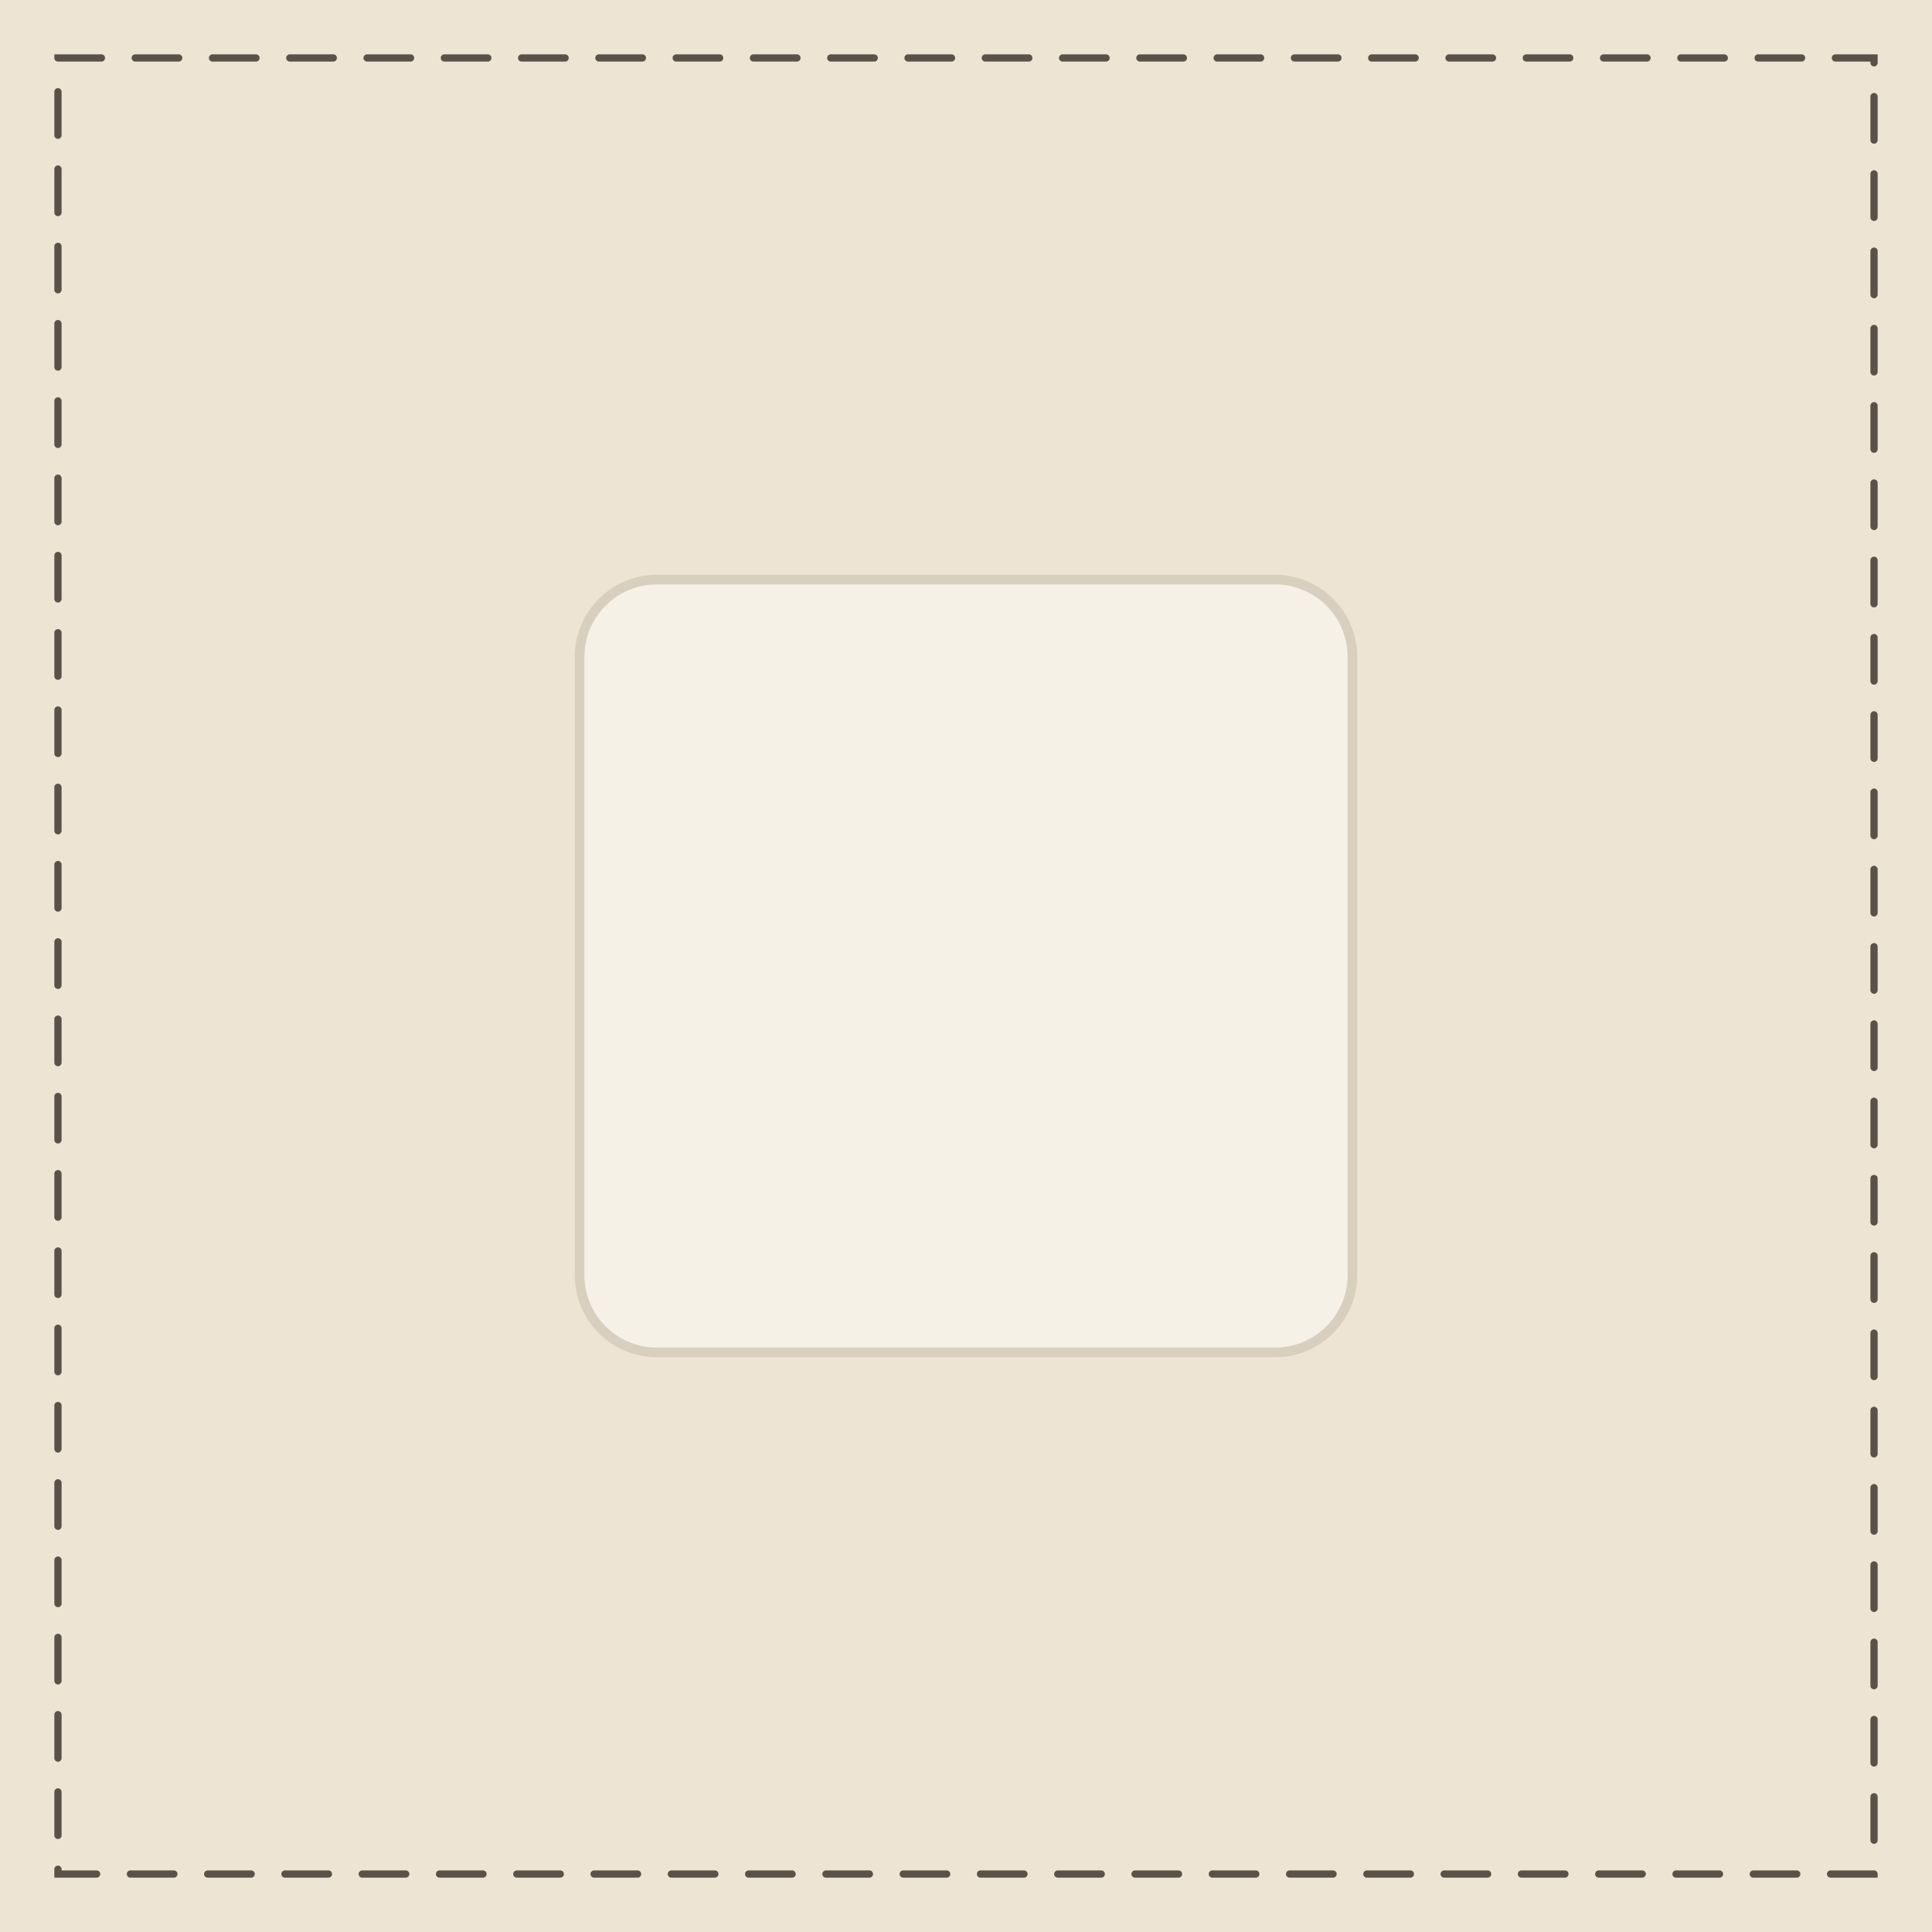
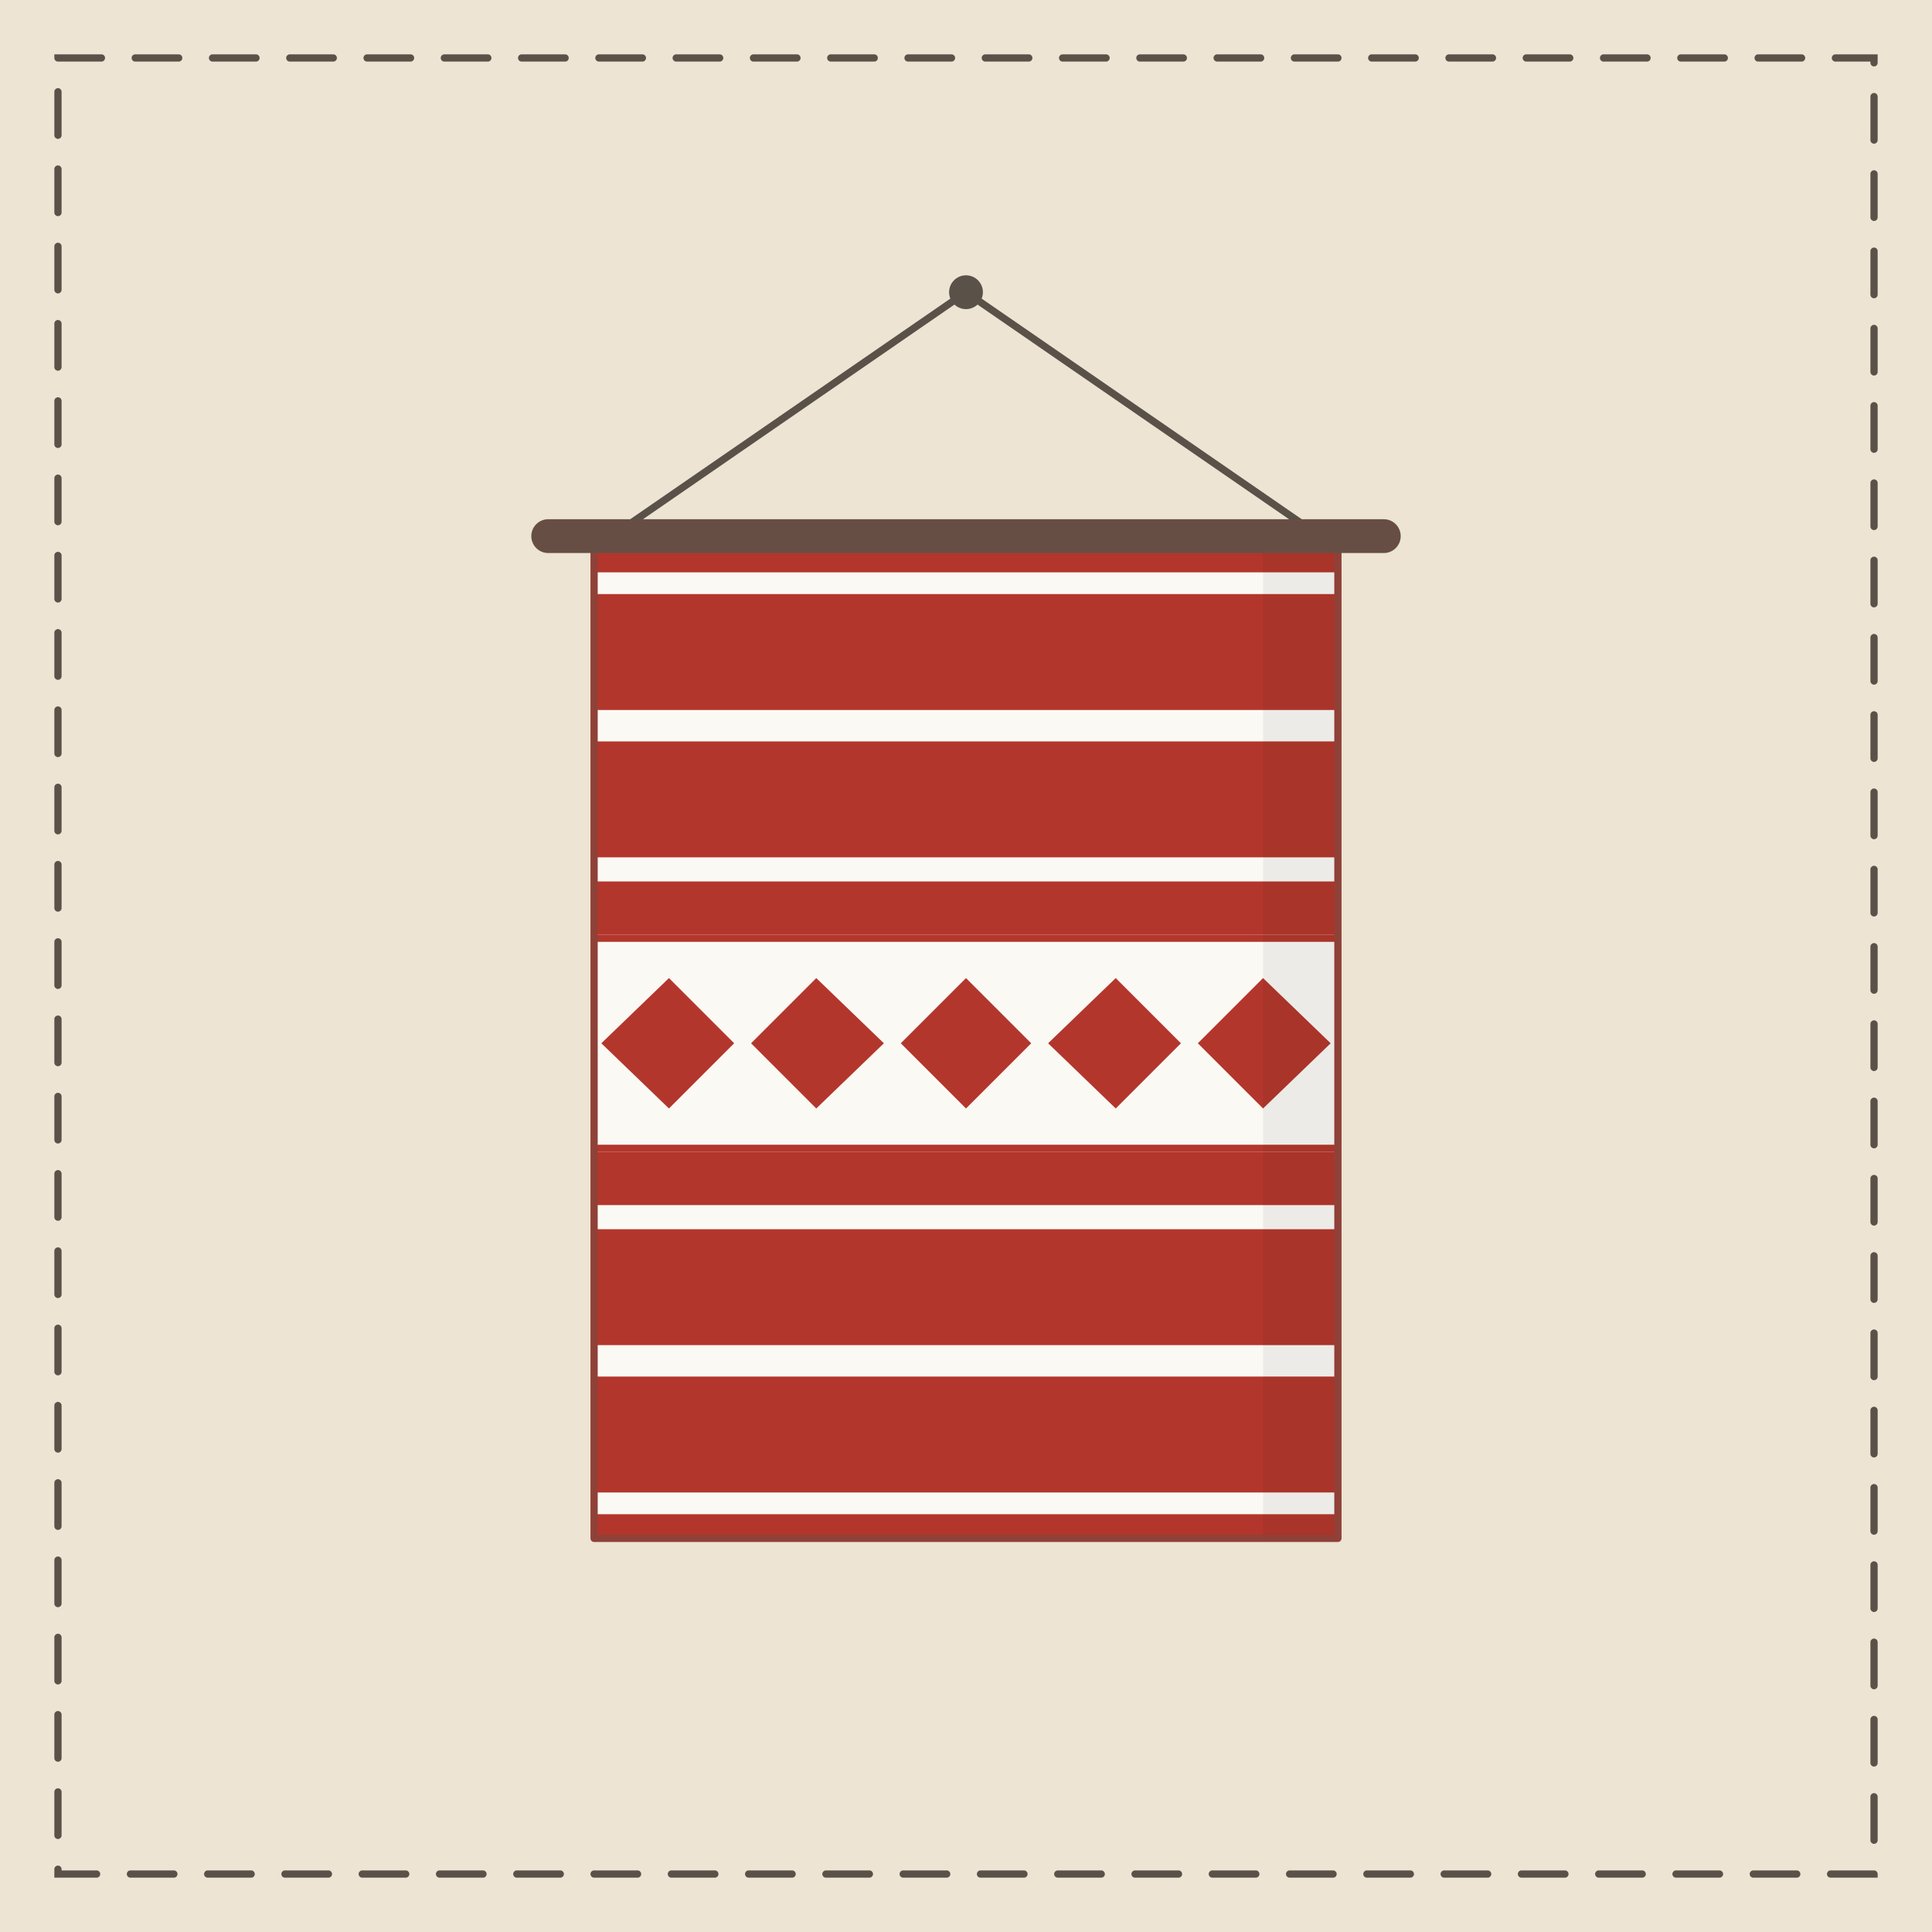
<svg xmlns="http://www.w3.org/2000/svg" width="800" height="800" viewBox="0 0 800 800">
+   <defs>
+     <clipPath id="c1">
+       <path d="M246 227h308v410h-308Z" />
+     </clipPath>
+   </defs>
  <rect width="800" height="800" fill="#EDE4D3" />
+   <path d="M252 223L400 121L548 223" fill="none" stroke="#5A5249" stroke-width="3" stroke-linejoin="round" />
+   <circle cx="400" cy="121" r="7" fill="#5A5249" />
+   <g clip-path="url(#c1)">
+     <rect x="246" y="227" width="308" height="410" fill="#B3362C" />
+     <path d="M246 227L554 227L554 237L246 237ZM246 246L554 246L554 294L246 294ZM246 307L554 307L554 355L246 355ZM246 365L554 365L554 375L246 375Z" fill="#B3362C" />
+     <path d="M246 237L554 237L554 246L246 246ZM246 294L554 294L554 307L246 307ZM246 355L554 355L554 365L246 365Z" fill="#FBF9F4" />
+     <path d="M246 489L554 489L554 499L246 499ZM246 509L554 509L554 557L246 557ZM246 570L554 570L554 618L246 618ZM246 627L554 627L554 637L246 637Z" fill="#B3362C" />
+     <path d="M246 499L554 499L554 509L246 509ZM246 557L554 557L554 570L246 570ZM246 618L554 618L554 627L246 627Z" fill="#FBF9F4" />
+     <path d="M246 387L554 387L554 477L246 477Z" fill="#FBF9F4" />
+     <path d="M246 387L554 387L554 390L246 390Z" fill="#B3362C" />
+     <path d="M246 474L554 474L554 477L246 477Z" fill="#B3362C" />
+     <path d="M277 405L304 432L277 459L249 432ZM338 405L366 432L338 459L311 432ZM400 405L427 432L400 459L373 432ZM462 405L489 432L462 459L434 432ZM523 405L551 432L523 459L496 432Z" fill="#B3362C" />
+     <rect x="523" y="227" width="31" height="410" fill="#1C1A17" fill-opacity="0.06" />
+   </g>
+   <path d="M246 227h308v410h-308Z" fill="none" stroke="#8F4138" stroke-width="3" stroke-linejoin="round" />
+   <rect x="220" y="215" width="360" height="14" rx="7" fill="#674E45" />
  <rect x="24" y="24" width="752" height="752" fill="none" stroke="#5A5249" stroke-width="3" stroke-linecap="round" stroke-dasharray="18 14" />
-   <rect x="240" y="240" width="320" height="320" rx="32" fill="#F6F1E7" stroke="#D9CFBF" stroke-width="4" />
</svg>
